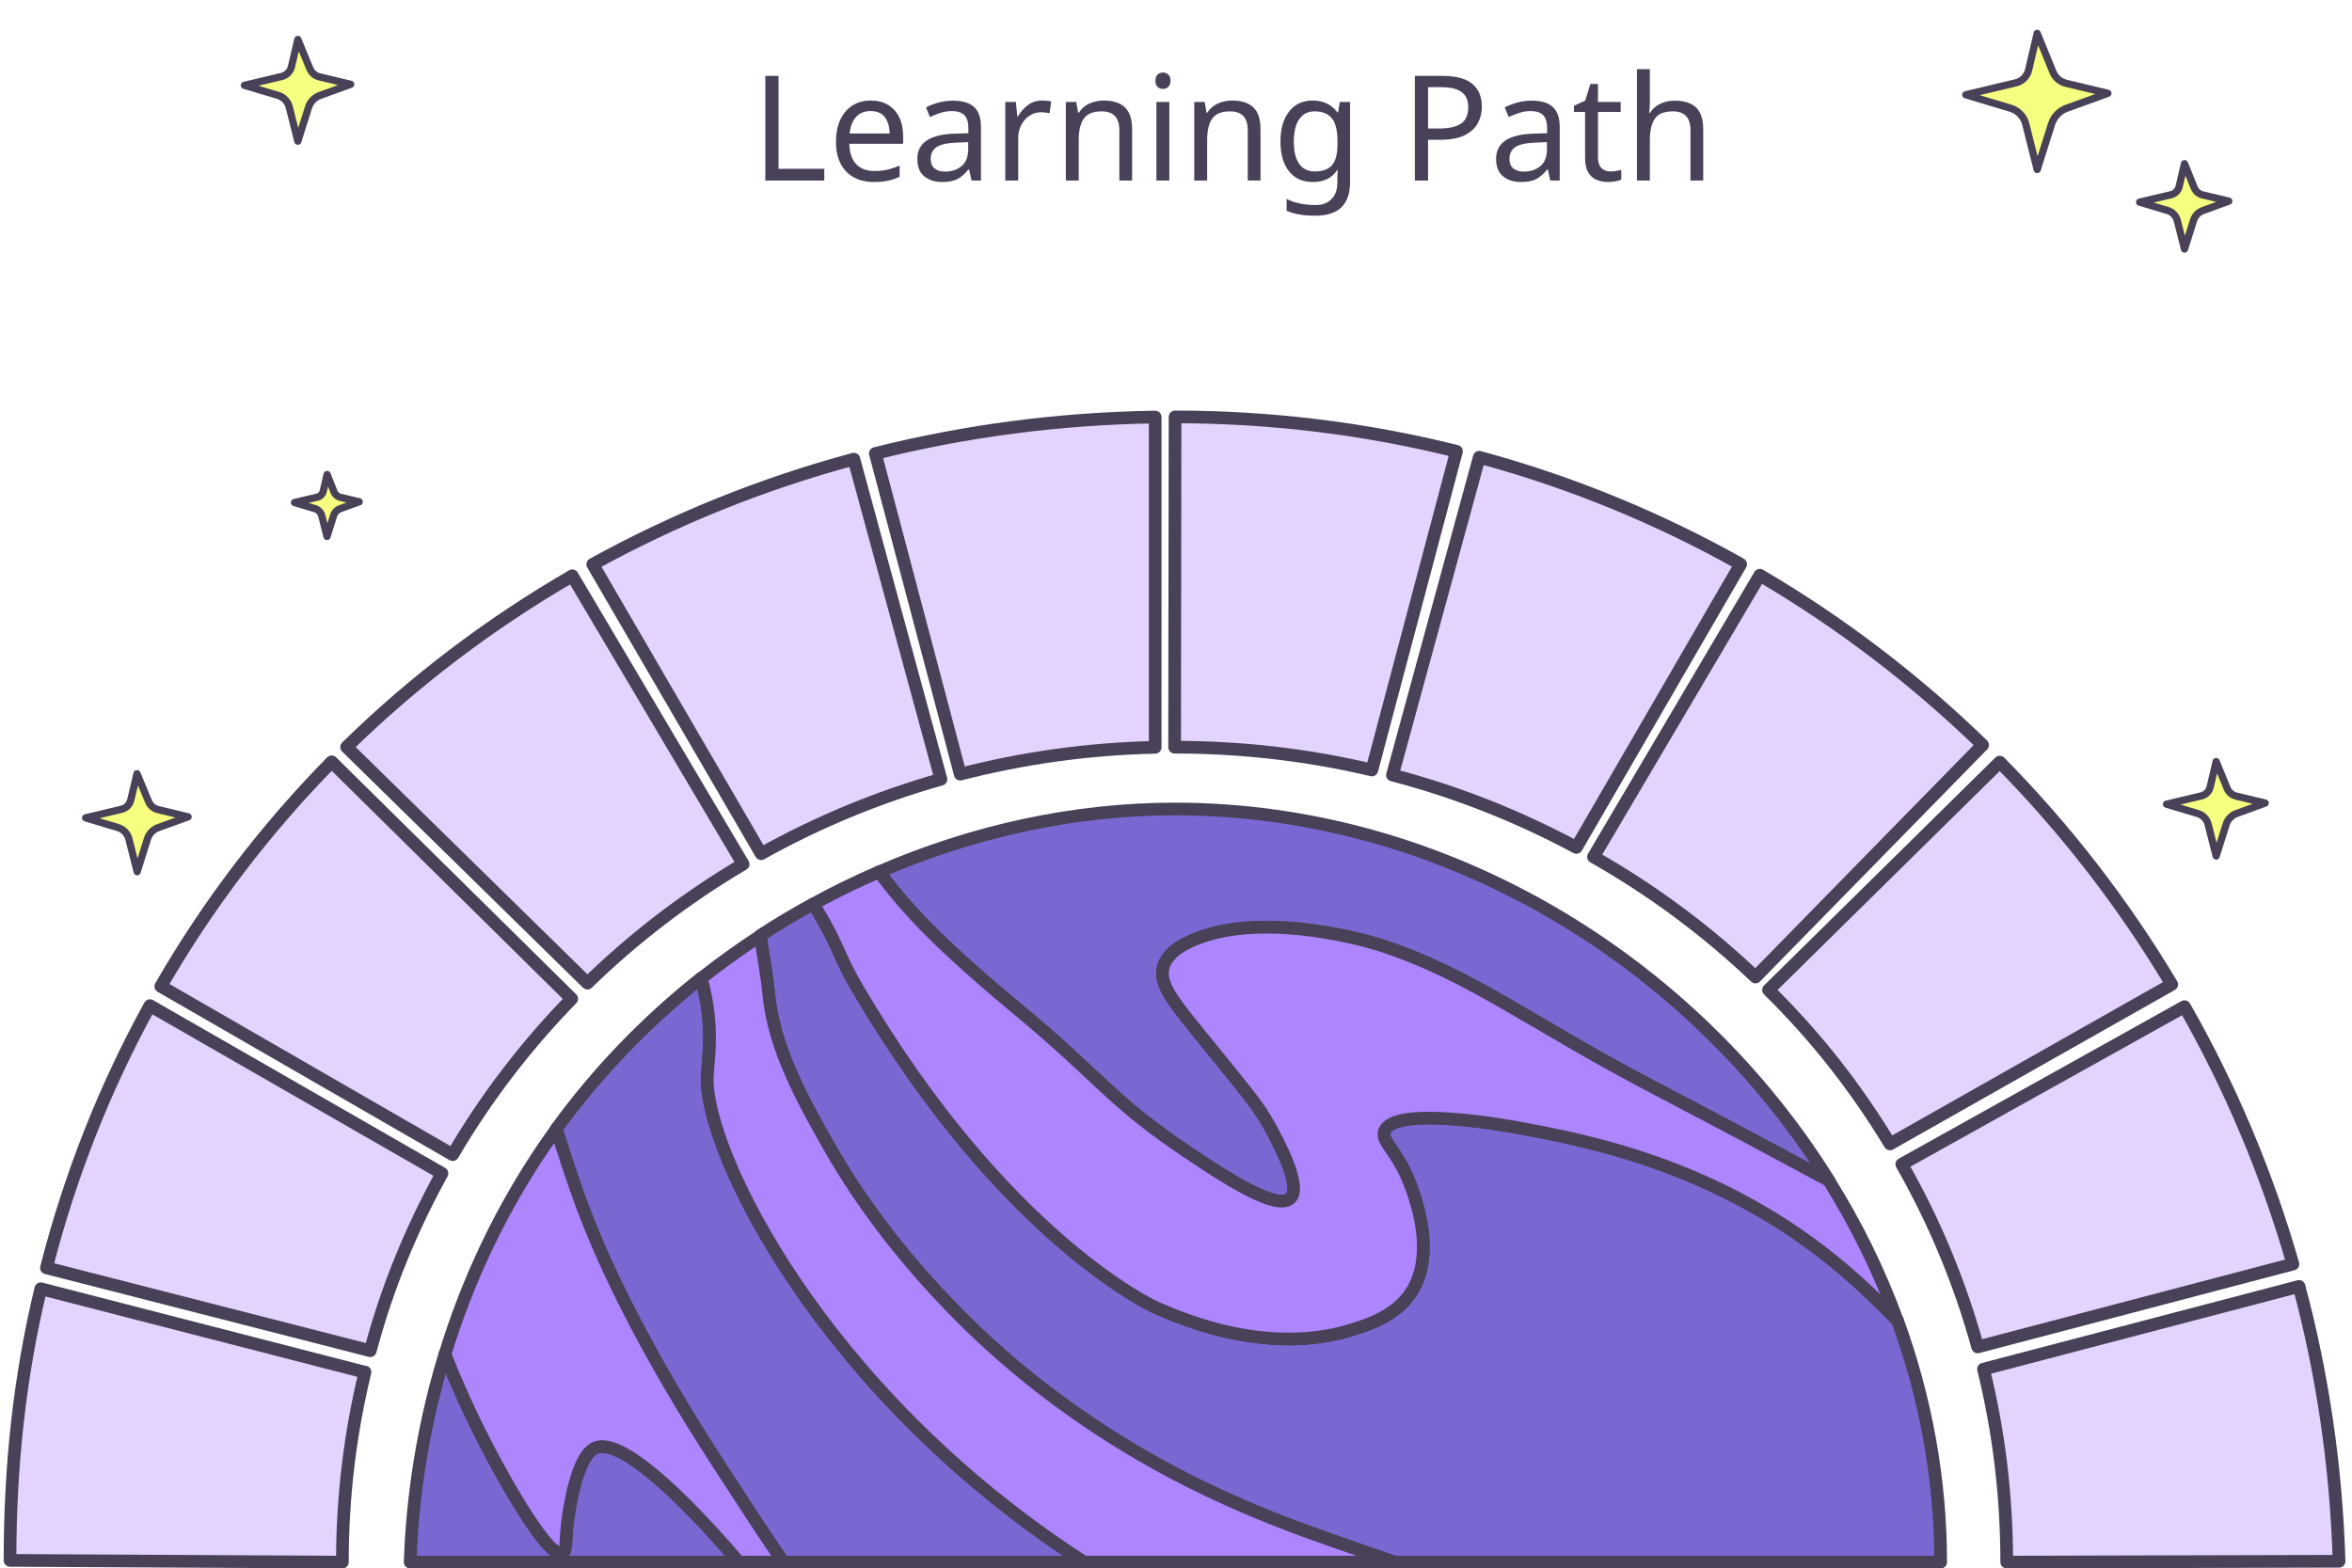
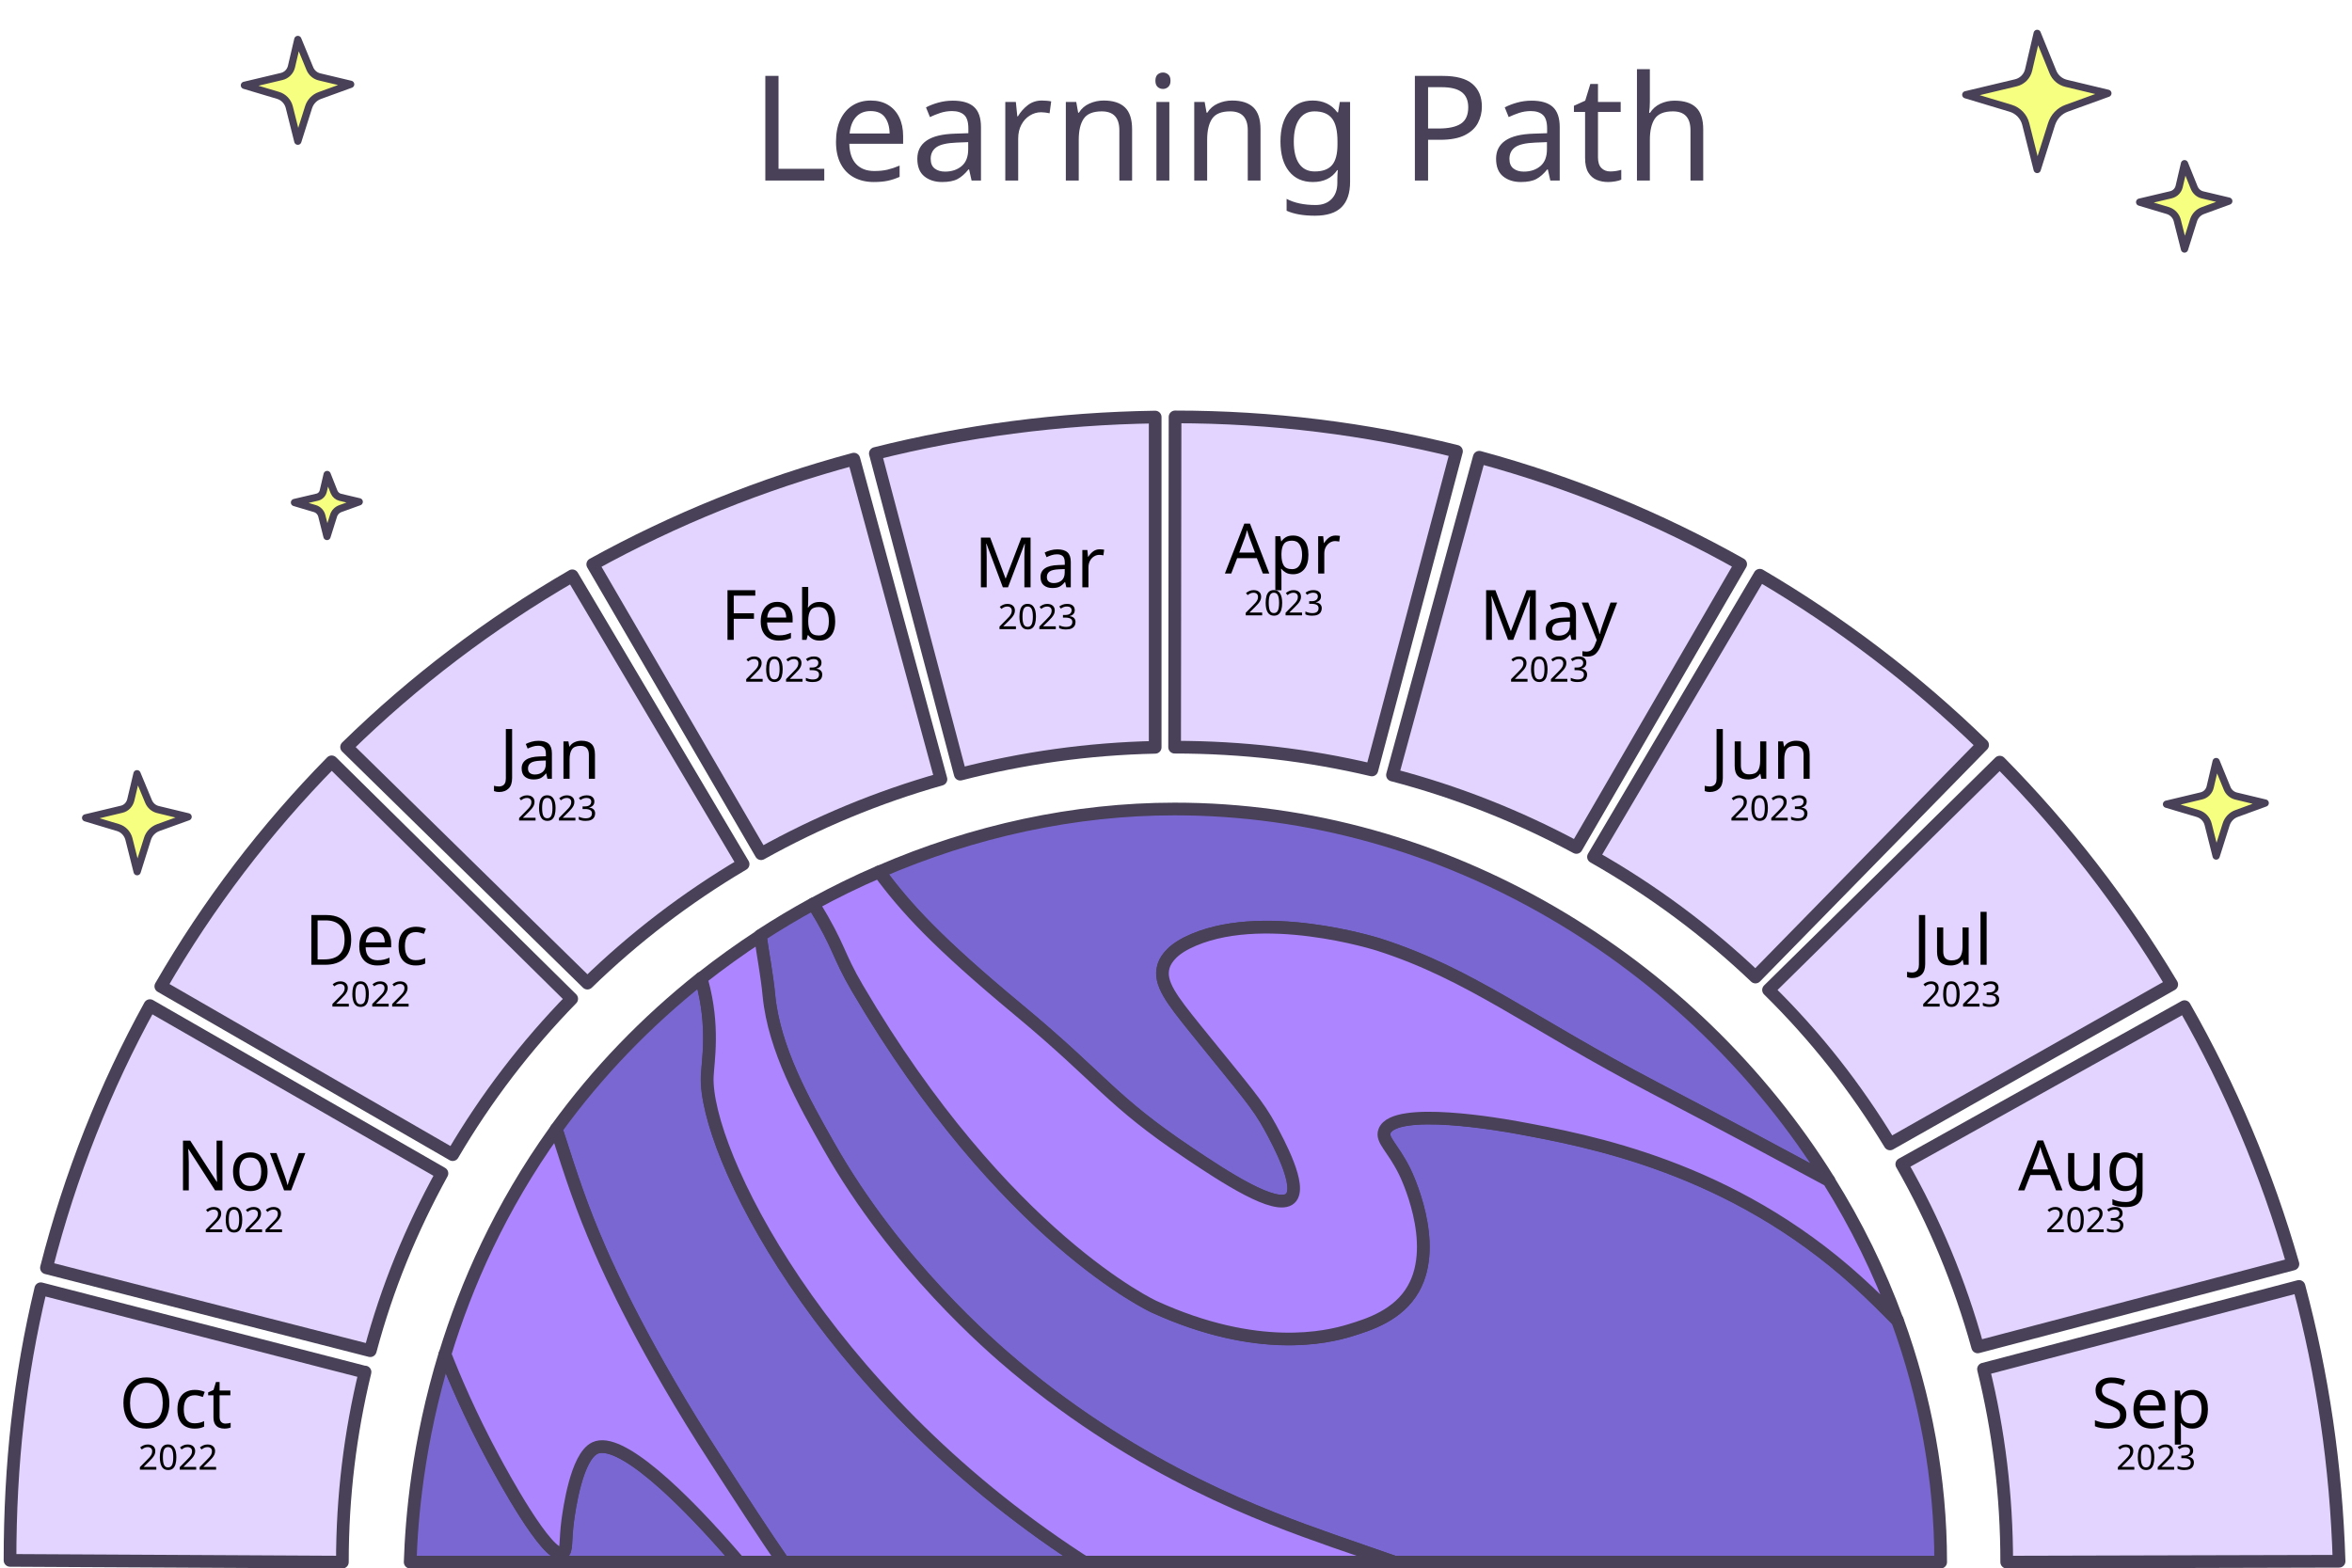
<svg xmlns="http://www.w3.org/2000/svg" version="1.1" x="0px" y="0px" viewBox="0 0 1620.5 1080" style="enable-background:new 0 0 1620.5 1080;" xml:space="preserve">
  <style type="text/css">
	.st0{fill:#7B67D1;stroke:#484157;stroke-width:8.735;stroke-linecap:round;stroke-linejoin:round;stroke-miterlimit:10;}
	.st1{fill:#AD85FF;stroke:#484157;stroke-width:8.735;stroke-linecap:round;stroke-linejoin:round;stroke-miterlimit:10;}
	.st2{fill:#E2D4FF;stroke:#484157;stroke-width:8.735;stroke-linecap:round;stroke-linejoin:round;stroke-miterlimit:10;}
- 	.st3{fill:#F6FF7F;stroke:#484157;stroke-width:5;stroke-linecap:round;stroke-linejoin:round;stroke-miterlimit:10;}
- 	.st4{fill:none;}
- 	.st5{fill:#484157;}
- 	.st6{font-family:'MyriadPro-Regular';}
- 	.st7{font-size:101px;}
+ 	.st3{fill:none;}
+ 	.st4{font-family:'Raleway-Medium';}
+ 	.st5{font-size:48px;}
+ 	.st6{font-size:24px;}
+ 	.st7{fill:#F6FF7F;stroke:#484157;stroke-width:5;stroke-linecap:round;stroke-linejoin:round;stroke-miterlimit:10;}
+ 	.st8{fill:#484157;}
+ 	.st9{font-family:'MyriadPro-Regular';}
+ 	.st10{font-size:101px;}
</style>
  <g id="planet">
-     <path class="st0" d="M509.2,1076.5H282.6c1-29.9,5.2-82.1,23.9-143.3c6,15.5,17.2,42,33.5,72.2c5.4,9.9,37.2,68.9,47.4,64.9   c3.3-1.3,1.8-8.3,3.7-22.5c1-7.2,6-43.9,18.7-49.9C426.7,989.9,468.8,1029.4,509.2,1076.5z" />
-     <path class="st0" d="M747,1076.5H539.7c-13.3-19.1-28.3-42.2-46.2-69.9c-49.4-76.3-73.4-130.1-79.9-144.7   c-13.1-30-19.6-50-30.4-83.8c28.5-39.4,62.3-74.2,99.8-104c0.2,0.6,0.3,1.2,0.5,1.8c8.7,31.5,4.1,55.5,3.7,66.1   c-1.8,50.7,77.7,215.5,255.8,331.9C744.4,1074.8,745.7,1075.7,747,1076.5z" />
-     <path class="st0" d="M1260.1,813.5c-27.8-14.9-66.6-35.9-120.2-63.9c-86.3-45.1-126.5-78.3-189.7-98.6c0,0-82.1-26.4-132.3-1.2   c-12.5,6.3-15.4,13.3-16.2,16.2c-3.3,11.4,5.4,22.5,22.5,43.7c34.8,43.2,42.3,51.2,51.2,67.4c5.4,9.9,22.1,40.7,13.7,48.7   c-9.4,9-46.1-15.3-69.9-31.2c-54.3-36.3-59.1-50.3-117.3-98.6c-56.3-46.7-78-70.5-96.1-95.2c65-28.2,134.7-43.3,203.4-43.3   C995.8,557.4,1165.9,662.3,1260.1,813.5z" />
-     <path class="st0" d="M1337.1,1076.5H960.7c-14.4-5-28.7-10-42.9-15c-46.5-16.4-131.5-47.1-218.4-119.8   c-17-14.3-82.2-70.3-128.5-152.2c-16.7-29.4-37.6-66.5-41.2-103.6c-1.3-13.8-4-27.4-5.9-41.2c12-7.8,24.2-15.1,36.7-21.9   c0.1,0.2,0.3,0.5,0.4,0.7c18.2,29.6,16,33.7,29.9,57.4c101.3,172.5,204.6,219.6,204.6,219.6c71.1,32.4,118.8,21.1,134.8,16.2   c13.1-4,33.3-10.4,43.7-28.7c17.9-31.7-5.2-79-6.2-81.1c-8.3-16.6-16-21.4-13.7-27.5c6.7-17.6,81.8-4.2,91.1-2.5   c49.3,9.1,147.3,27,234.6,106.1c10.6,9.6,19.7,18.9,27.6,26.8C1326.5,962.6,1337.1,1018.8,1337.1,1076.5z" />
-     <path class="st1" d="M539.7,1076.5h-30.6c-40.3-47.1-82.5-86.6-99.2-78.6c-12.8,6.1-17.7,42.8-18.7,49.9   c-1.9,14.2-0.4,21.2-3.7,22.5c-10.2,4-42.1-55-47.4-64.9c-16.3-30.2-27.5-56.8-33.5-72.2c14.6-47.8,38-101.1,75.6-153.6   c0.4-0.5,0.7-1,1.1-1.5c10.8,33.8,17.3,53.8,30.4,83.8c6.4,14.7,30.4,68.5,79.9,144.7C511.5,1034.3,526.5,1057.4,539.7,1076.5z" />
-     <path class="st1" d="M1307.2,909.9c-7.8-7.9-16.9-17.2-27.6-26.8c-87.3-79-185.3-97-234.6-106.1c-9.3-1.7-84.4-15.1-91.1,2.5   c-2.3,6.1,5.4,10.9,13.7,27.5c1.1,2.1,24.2,49.4,6.2,81.1c-10.3,18.3-30.6,24.7-43.7,28.7c-16,4.9-63.6,16.2-134.8-16.2   c0,0-103.4-47.1-204.6-219.6c-13.9-23.7-11.8-27.8-29.9-57.4c-0.1-0.2-0.3-0.5-0.4-0.7c14.8-8.1,29.9-15.5,45.3-22.1   c18.2,24.7,39.9,48.5,96.1,95.2c58.1,48.3,63,62.2,117.3,98.6c23.7,15.9,60.4,40.2,69.9,31.2c8.4-8-8.4-38.8-13.7-48.7   c-8.8-16.2-16.3-24.2-51.2-67.4c-17-21.1-25.8-32.3-22.5-43.7c0.9-2.9,3.7-9.9,16.2-16.2c50.2-25.1,132.3,1.2,132.3,1.2   c63.1,20.3,103.4,53.5,189.7,98.6c53.5,28,92.4,48.9,120.2,63.9C1279,843.9,1294.9,876.2,1307.2,909.9z" />
-     <path class="st1" d="M960.7,1076.5H747c-1.3-0.8-2.6-1.7-3.9-2.5C565,957.6,485.5,792.8,487.3,742.1c0.4-10.6,5-34.6-3.7-66.1   c-0.2-0.6-0.3-1.2-0.5-1.8c13.2-10.4,26.8-20.2,40.8-29.3c1.9,13.7,4.6,27.4,5.9,41.2c3.6,37.1,24.5,74.1,41.2,103.6   c46.4,81.9,111.5,138,128.5,152.2c86.8,72.7,171.9,103.4,218.4,119.8C931.9,1066.5,946.2,1071.5,960.7,1076.5z" />
+     <g>
+       <path class="st0" d="M509.2,1076.5H282.6c1-29.9,5.2-82.1,23.9-143.3c6,15.5,17.2,42,33.5,72.2c5.4,9.9,37.2,68.9,47.4,64.9    c3.3-1.3,1.8-8.3,3.7-22.5c1-7.2,6-43.9,18.7-49.9C426.7,989.9,468.8,1029.4,509.2,1076.5z" />
+       <path class="st0" d="M747,1076.5H539.7c-13.3-19.1-28.3-42.2-46.2-69.9c-49.4-76.3-73.4-130.1-79.9-144.7    c-13.1-30-19.6-50-30.4-83.8c28.5-39.4,62.3-74.2,99.8-104c0.2,0.6,0.3,1.2,0.5,1.8c8.7,31.5,4.1,55.5,3.7,66.1    c-1.8,50.7,77.7,215.5,255.8,331.9C744.4,1074.8,745.7,1075.7,747,1076.5z" />
+       <path class="st0" d="M1260.1,813.5c-27.8-14.9-66.6-35.9-120.2-63.9c-86.3-45.1-126.5-78.3-189.7-98.6c0,0-82.1-26.4-132.3-1.2    c-12.5,6.3-15.4,13.3-16.2,16.2c-3.3,11.4,5.4,22.5,22.5,43.7c34.8,43.2,42.3,51.2,51.2,67.4c5.4,9.9,22.1,40.7,13.7,48.7    c-9.4,9-46.1-15.3-69.9-31.2c-54.3-36.3-59.1-50.3-117.3-98.6c-56.3-46.7-78-70.5-96.1-95.2c65-28.2,134.7-43.3,203.4-43.3    C995.8,557.4,1165.9,662.3,1260.1,813.5z" />
+       <path class="st0" d="M1337.1,1076.5H960.7c-14.4-5-28.7-10-42.9-15c-46.5-16.4-131.5-47.1-218.4-119.8    c-17-14.3-82.2-70.3-128.5-152.2c-16.7-29.4-37.6-66.5-41.2-103.6c-1.3-13.8-4-27.4-5.9-41.2c12-7.8,24.2-15.1,36.7-21.9    c0.1,0.2,0.3,0.5,0.4,0.7c18.2,29.6,16,33.7,29.9,57.4c101.3,172.5,204.6,219.6,204.6,219.6c71.1,32.4,118.8,21.1,134.8,16.2    c13.1-4,33.3-10.4,43.7-28.7c17.9-31.7-5.2-79-6.2-81.1c-8.3-16.6-16-21.4-13.7-27.5c6.7-17.6,81.8-4.2,91.1-2.5    c49.3,9.1,147.3,27,234.6,106.1c10.6,9.6,19.7,18.9,27.6,26.8C1326.5,962.6,1337.1,1018.8,1337.1,1076.5z" />
+       <path class="st1" d="M539.7,1076.5h-30.6c-40.3-47.1-82.5-86.6-99.2-78.6c-12.8,6.1-17.7,42.8-18.7,49.9    c-1.9,14.2-0.4,21.2-3.7,22.5c-10.2,4-42.1-55-47.4-64.9c-16.3-30.2-27.5-56.8-33.5-72.2c14.6-47.8,38-101.1,75.6-153.6    c0.4-0.5,0.7-1,1.1-1.5c10.8,33.8,17.3,53.8,30.4,83.8c6.4,14.7,30.4,68.5,79.9,144.7C511.5,1034.3,526.5,1057.4,539.7,1076.5z" />
+       <path class="st1" d="M1307.2,909.9c-7.8-7.9-16.9-17.2-27.6-26.8c-87.3-79-185.3-97-234.6-106.1c-9.3-1.7-84.4-15.1-91.1,2.5    c-2.3,6.1,5.4,10.9,13.7,27.5c1.1,2.1,24.2,49.4,6.2,81.1c-10.3,18.3-30.6,24.7-43.7,28.7c-16,4.9-63.6,16.2-134.8-16.2    c0,0-103.4-47.1-204.6-219.6c-13.9-23.7-11.8-27.8-29.9-57.4c-0.1-0.2-0.3-0.5-0.4-0.7c14.8-8.1,29.9-15.5,45.3-22.1    c18.2,24.7,39.9,48.5,96.1,95.2c58.1,48.3,63,62.2,117.3,98.6c23.7,15.9,60.4,40.2,69.9,31.2c8.4-8-8.4-38.8-13.7-48.7    c-8.8-16.2-16.3-24.2-51.2-67.4c-17-21.1-25.8-32.3-22.5-43.7c0.9-2.9,3.7-9.9,16.2-16.2c50.2-25.1,132.3,1.2,132.3,1.2    c63.1,20.3,103.4,53.5,189.7,98.6c53.5,28,92.4,48.9,120.2,63.9C1279,843.9,1294.9,876.2,1307.2,909.9z" />
+       <path class="st1" d="M960.7,1076.5H747c-1.3-0.8-2.6-1.7-3.9-2.5C565,957.6,485.5,792.8,487.3,742.1c0.4-10.6,5-34.6-3.7-66.1    c-0.2-0.6-0.3-1.2-0.5-1.8c13.2-10.4,26.8-20.2,40.8-29.3c1.9,13.7,4.6,27.4,5.9,41.2c3.6,37.1,24.5,74.1,41.2,103.6    c46.4,81.9,111.5,138,128.5,152.2c86.8,72.7,171.9,103.4,218.4,119.8C931.9,1066.5,946.2,1071.5,960.7,1076.5z" />
+     </g>
  </g>
  <g id="months">
-     <path id="oct_00000065048232672689131800000010434963580453732284_" class="st2" d="M251.5,945.5c-10.2,42.1-15.6,85.7-15.6,131   l-229-1.2c0-66.1,6.7-126.8,21.2-187.2l223.2,57.5L251.5,945.5z" />
-     <path id="nov_00000018197470495243384550000001530543067174846628_" class="st2" d="M255.2,930.5l-0.1,0.3L32,873.7   C48.4,809.5,72.5,749,103.3,693l201.2,115.6C283.3,847.2,266.8,887.1,255.2,930.5z" />
-     <path id="dec_00000177470368110520570520000003926362110617752249_" class="st2" d="M393.9,688.3c-31.5,32.3-59.1,68.3-82,107.4   l-201.1-116C143.5,623,183.1,571.2,228.5,525L393.9,688.3z" />
-     <path id="jan_00000011001832339423886040000016407445230523629736_" class="st2" d="M512,595.5c-39.1,23.1-75.1,50.7-107.3,82   L238.8,514.8c46.5-45.5,98.7-85.1,155.5-118L512,595.5z" />
-     <path id="feb" class="st2" d="M648.3,537c-43.7,12.4-85.2,29.7-123.9,51.3l-116-199.4l0,0c56-30.9,116.3-55.4,179.9-72.5L648.3,537   z" />
-     <path id="mar" class="st2" d="M795.9,287.4V515c-46.3,1-91.3,7.4-134.3,18.5l-58.5-221C664.8,297,729.4,288.4,795.9,287.4z" />
-     <path id="apr" class="st2" d="M1003.5,311l-58.3,219.6c-43.6-10.3-89.1-15.7-135.9-15.7l0.3-227.6   C876.4,287.3,941.4,295.5,1003.5,311z" />
-     <path id="may" class="st2" d="M1199.3,388.8L1086.1,584c-39.6-21.3-82-38.2-126.7-49.9l59.8-219   C1082.7,332.3,1143.1,357.2,1199.3,388.8z" />
-     <path id="jun" class="st2" d="M1366,513.4l-156.5,159.9c-33.5-31.9-70.9-59.7-111.6-82.8l114.6-194.1   C1268.2,429.1,1319.7,468.4,1366,513.4z" />
-     <path id="jul" class="st2" d="M1496.3,678.4l-194.1,109.9c-23.9-39.3-51-73.9-83.7-106.1l0,0l159.3-157   C1423.1,571.1,1462.9,622.5,1496.3,678.4z" />
-     <path id="aug" class="st2" d="M1579.8,871.1l-217.2,57.1c-12.3-44.5-29.9-86.7-52.3-125.9l194.8-108.6   C1536.6,748.9,1561.8,808.4,1579.8,871.1z" />
-     <path id="sep" class="st2" d="M1611.6,1075.9l-229,0.6c0-45.9-5.5-90.5-16-133l217.4-57C1600.2,947,1609.6,1010.4,1611.6,1075.9z" />
+     <g id="october">
+       <path id="oct_00000065048232672689131800000010434963580453732284_" class="st2" d="M251.5,945.5c-10.2,42.1-15.6,85.7-15.6,131    l-229-1.2c0-66.1,6.7-126.8,21.2-187.2l223.2,57.5L251.5,945.5z" />
+       <rect x="3.1" y="949" class="st3" width="237.4" height="111.8" />
+       <text transform="matrix(1 0 0 1 82.1235 984.0054)">
+         <tspan x="0" y="0" class="st4 st5">Oct</tspan>
+         <tspan x="13.1" y="28.8" class="st4 st6">2022</tspan>
+       </text>
+     </g>
+     <g id="november">
+       <path id="nov_00000018197470495243384550000001530543067174846628_" class="st2" d="M255.2,930.5l-0.1,0.3L32,873.7    C48.4,809.5,72.5,749,103.3,693l201.2,115.6C283.3,847.2,266.8,887.1,255.2,930.5z" />
+       <rect x="48.5" y="785.3" class="st3" width="237.4" height="111.8" />
+       <text transform="matrix(1 0 0 1 121.4273 820.3303)">
+         <tspan x="0" y="0" class="st4 st5">Nov</tspan>
+         <tspan x="19.2" y="28.8" class="st4 st6">2022</tspan>
+       </text>
+     </g>
+     <g id="december">
+       <path id="dec_00000177470368110520570520000003926362110617752249_" class="st2" d="M393.9,688.3c-31.5,32.3-59.1,68.3-82,107.4    l-201.1-116C143.5,623,183.1,571.2,228.5,525L393.9,688.3z" />
+       <rect x="135.8" y="629.8" class="st3" width="237.4" height="111.8" />
+       <text transform="matrix(1 0 0 1 209.8557 664.8508)">
+         <tspan x="0" y="0" class="st4 st5">Dec</tspan>
+         <tspan x="18" y="28.8" class="st4 st6">2022</tspan>
+       </text>
+     </g>
+     <g id="january">
+       <path id="jan_00000011001832339423886040000016407445230523629736_" class="st2" d="M512,595.5c-39.1,23.1-75.1,50.7-107.3,82    L238.8,514.8c46.5-45.5,98.7-85.1,155.5-118L512,595.5z" />
+       <rect x="264.5" y="501.6" class="st3" width="237.4" height="111.8" />
+       <text transform="matrix(1 0 0 1 344.1049 536.6553)">
+         <tspan x="0" y="0" class="st4 st5">Jan</tspan>
+         <tspan x="12.4" y="28.8" class="st4 st6">2023</tspan>
+       </text>
+     </g>
+     <g id="february">
+       <path id="feb" class="st2" d="M648.3,537c-43.7,12.4-85.2,29.7-123.9,51.3l-116-199.4l0,0c56-30.9,116.3-55.4,179.9-72.5    L648.3,537z" />
+       <rect x="421" y="405.9" class="st3" width="237.4" height="111.8" />
+       <text transform="matrix(1 0 0 1 496.5732 440.9681)">
+         <tspan x="0" y="0" class="st4 st5">Feb</tspan>
+         <tspan x="16.4" y="28.8" class="st4 st6">2023</tspan>
+       </text>
+     </g>
+     <g id="march">
+       <path id="mar" class="st2" d="M795.9,287.4V515c-46.3,1-91.3,7.4-134.3,18.5l-58.5-221C664.8,297,729.4,288.4,795.9,287.4z" />
+       <rect x="595.5" y="369.7" class="st3" width="237.4" height="111.8" />
+       <text transform="matrix(1 0 0 1 671.1783 404.74)">
+         <tspan x="0" y="0" class="st4 st5">Mar</tspan>
+         <tspan x="16.3" y="28.8" class="st4 st6">2023</tspan>
+       </text>
+     </g>
+     <g id="april">
+       <path id="apr" class="st2" d="M1003.5,311l-58.3,219.6c-43.6-10.3-89.1-15.7-135.9-15.7l0.3-227.6    C876.4,287.3,941.4,295.5,1003.5,311z" />
+       <rect x="765.2" y="360.2" class="st3" width="237.4" height="111.8" />
+       <text transform="matrix(1 0 0 1 843.932 395.2455)">
+         <tspan x="0" y="0" class="st4 st5">Apr</tspan>
+         <tspan x="13.2" y="28.8" class="st4 st6">2023</tspan>
+       </text>
+     </g>
+     <g id="may_00000072241699818907335570000014361189683875813024_">
+       <path id="may" class="st2" d="M1199.3,388.8L1086.1,584c-39.6-21.3-82-38.2-126.7-49.9l59.8-219    C1082.7,332.3,1143.1,357.2,1199.3,388.8z" />
+       <rect x="947.9" y="405.9" class="st3" width="237.4" height="111.8" />
+       <text transform="matrix(1 0 0 1 1019.261 440.9681)">
+         <tspan x="0" y="0" class="st4 st5">May</tspan>
+         <tspan x="20.7" y="28.8" class="st4 st6">2023</tspan>
+       </text>
+     </g>
+     <g id="june">
+       <path id="jun" class="st2" d="M1366,513.4l-156.5,159.9c-33.5-31.9-70.9-59.7-111.6-82.8l114.6-194.1    C1268.2,429.1,1319.7,468.4,1366,513.4z" />
+       <rect x="1099.8" y="501.6" class="st3" width="237.4" height="111.8" />
+       <text transform="matrix(1 0 0 1 1178.277 536.6553)">
+         <tspan x="0" y="0" class="st4 st5">Jun</tspan>
+         <tspan x="13.5" y="28.8" class="st4 st6">2023</tspan>
+       </text>
+     </g>
+     <g id="july">
+       <path id="jul" class="st2" d="M1496.3,678.4l-194.1,109.9c-23.9-39.3-51-73.9-83.7-106.1l0,0l159.3-157    C1423.1,571.1,1462.9,622.5,1496.3,678.4z" />
+       <rect x="1231.9" y="629.8" class="st3" width="237.4" height="111.8" />
+       <text transform="matrix(1 0 0 1 1317.704 664.8508)">
+         <tspan x="0" y="0" class="st4 st5">Jul</tspan>
+         <tspan x="6.2" y="28.8" class="st4 st6">2023</tspan>
+       </text>
+     </g>
+     <g id="august">
+       <path id="aug" class="st2" d="M1579.8,871.1l-217.2,57.1c-12.3-44.5-29.9-86.7-52.3-125.9l194.8-108.6    C1536.6,748.9,1561.8,808.4,1579.8,871.1z" />
+       <rect x="1317.4" y="785.3" class="st3" width="237.4" height="111.8" />
+       <text transform="matrix(1 0 0 1 1390.435 820.3303)">
+         <tspan x="0" y="0" class="st4 st5">Aug</tspan>
+         <tspan x="19" y="28.8" class="st4 st6">2023</tspan>
+       </text>
+     </g>
+     <g id="september">
+       <path id="sep" class="st2" d="M1611.6,1075.9l-229,0.6c0-45.9-5.5-90.5-16-133l217.4-57C1600.2,947,1609.6,1010.4,1611.6,1075.9z" />
+       <rect x="1366" y="949" class="st3" width="237.4" height="111.8" />
+       <text transform="matrix(1 0 0 1 1440.93 984.0054)">
+         <tspan x="0" y="0" class="st4 st5">Sep</tspan>
+         <tspan x="17.1" y="28.8" class="st4 st6">2023</tspan>
+       </text>
+     </g>
  </g>
  <g id="stars">
-     <path class="st3" d="M205.2,27.2L200.8,46c-0.8,3.3-3.4,5.9-6.7,6.7l-25.7,6.1l23.1,6.9c3.8,1.1,6.8,4.2,7.8,8.1l5.9,23.5l7.4-23.4   c1.2-3.8,4.1-6.8,7.8-8.1l21.2-7.7L220.2,53c-3.1-0.7-5.6-2.9-6.8-5.9L205.2,27.2z" />
-     <path class="st3" d="M225.4,327l-2.7,11.5c-0.5,2-2,3.6-4.1,4.1l-15.7,3.7l14.1,4.2c2.3,0.7,4.1,2.6,4.7,4.9l3.6,14.3l4.5-14.3   c0.7-2.3,2.5-4.1,4.7-4.9l13-4.7l-13.1-3.1c-1.9-0.5-3.4-1.8-4.2-3.6L225.4,327z" />
-     <path class="st3" d="M94.4,533.2l-4.3,18.1c-0.8,3.2-3.2,5.7-6.4,6.4L59,563.6l22.3,6.7c3.7,1.1,6.5,4.1,7.5,7.8l5.7,22.6l7.1-22.6   c1.1-3.6,3.9-6.5,7.5-7.8l20.5-7.4l-20.7-5c-3-0.7-5.4-2.8-6.6-5.7L94.4,533.2z" />
-     <path class="st3" d="M1403.6,23l-5.9,25.2c-1,4.4-4.5,7.9-8.9,8.9l-34.4,8.2l30.9,9.3c5.1,1.5,9.1,5.7,10.4,10.8l7.9,31.4l9.9-31.3   c1.6-5,5.4-9.1,10.4-10.9l28.4-10.3l-28.8-6.9c-4.1-1-7.5-3.9-9.1-7.9L1403.6,23z" />
-     <path class="st3" d="M1526.9,524.8l-4.1,17.5c-0.7,3.1-3.1,5.5-6.2,6.2l-23.9,5.7l21.5,6.4c3.6,1.1,6.3,3.9,7.2,7.5l5.5,21.8   l6.9-21.8c1.1-3.5,3.8-6.3,7.2-7.5l19.7-7.2l-20-4.8c-2.9-0.7-5.2-2.7-6.3-5.5L1526.9,524.8z" />
-     <path class="st3" d="M1505.1,112.8l-3.7,15.8c-0.7,2.8-2.8,4.9-5.6,5.6l-21.6,5.1l19.4,5.8c3.2,1,5.7,3.6,6.5,6.8l5,19.7l6.2-19.7   c1-3.2,3.4-5.7,6.5-6.8l17.8-6.5l-18.1-4.3c-2.6-0.6-4.7-2.5-5.7-4.9L1505.1,112.8z" />
+     <g>
+       <path class="st7" d="M205.2,27.2L200.8,46c-0.8,3.3-3.4,5.9-6.7,6.7l-25.7,6.1l23.1,6.9c3.8,1.1,6.8,4.2,7.8,8.1l5.9,23.5    l7.4-23.4c1.2-3.8,4.1-6.8,7.8-8.1l21.2-7.7L220.2,53c-3.1-0.7-5.6-2.9-6.8-5.9L205.2,27.2z" />
+       <path class="st7" d="M225.4,327l-2.7,11.5c-0.5,2-2,3.6-4.1,4.1l-15.7,3.7l14.1,4.2c2.3,0.7,4.1,2.6,4.7,4.9l3.6,14.3l4.5-14.3    c0.7-2.3,2.5-4.1,4.7-4.9l13-4.7l-13.1-3.1c-1.9-0.5-3.4-1.8-4.2-3.6L225.4,327z" />
+       <path class="st7" d="M94.4,533.2l-4.3,18.1c-0.8,3.2-3.2,5.7-6.4,6.4L59,563.6l22.3,6.7c3.7,1.1,6.5,4.1,7.5,7.8l5.7,22.6    l7.1-22.6c1.1-3.6,3.9-6.5,7.5-7.8l20.5-7.4l-20.7-5c-3-0.7-5.4-2.8-6.6-5.7L94.4,533.2z" />
+       <path class="st7" d="M1403.6,23l-5.9,25.2c-1,4.4-4.5,7.9-8.9,8.9l-34.4,8.2l30.9,9.3c5.1,1.5,9.1,5.7,10.4,10.8l7.9,31.4    l9.9-31.3c1.6-5,5.4-9.1,10.4-10.9l28.4-10.3l-28.8-6.9c-4.1-1-7.5-3.9-9.1-7.9L1403.6,23z" />
+       <path class="st7" d="M1526.9,524.8l-4.1,17.5c-0.7,3.1-3.1,5.5-6.2,6.2l-23.9,5.7l21.5,6.4c3.6,1.1,6.3,3.9,7.2,7.5l5.5,21.8    l6.9-21.8c1.1-3.5,3.8-6.3,7.2-7.5l19.7-7.2l-20-4.8c-2.9-0.7-5.2-2.7-6.3-5.5L1526.9,524.8z" />
+       <path class="st7" d="M1505.1,112.8l-3.7,15.8c-0.7,2.8-2.8,4.9-5.6,5.6l-21.6,5.1l19.4,5.8c3.2,1,5.7,3.6,6.5,6.8l5,19.7l6.2-19.7    c1-3.2,3.4-5.7,6.5-6.8l17.8-6.5l-18.1-4.3c-2.6-0.6-4.7-2.5-5.7-4.9L1505.1,112.8z" />
+     </g>
  </g>
  <g id="Layer_4">
-     <rect y="52.7" class="st4" width="1620.5" height="92.8" />
-     <text transform="matrix(1 0 0 1 517.5063 124.4166)" class="st5 st6 st7">Learning Path</text>
+     <rect y="52.7" class="st3" width="1620.5" height="92.8" />
+     <text transform="matrix(1 0 0 1 517.5063 124.4166)" class="st8 st9 st10">Learning Path</text>
  </g>
</svg>
